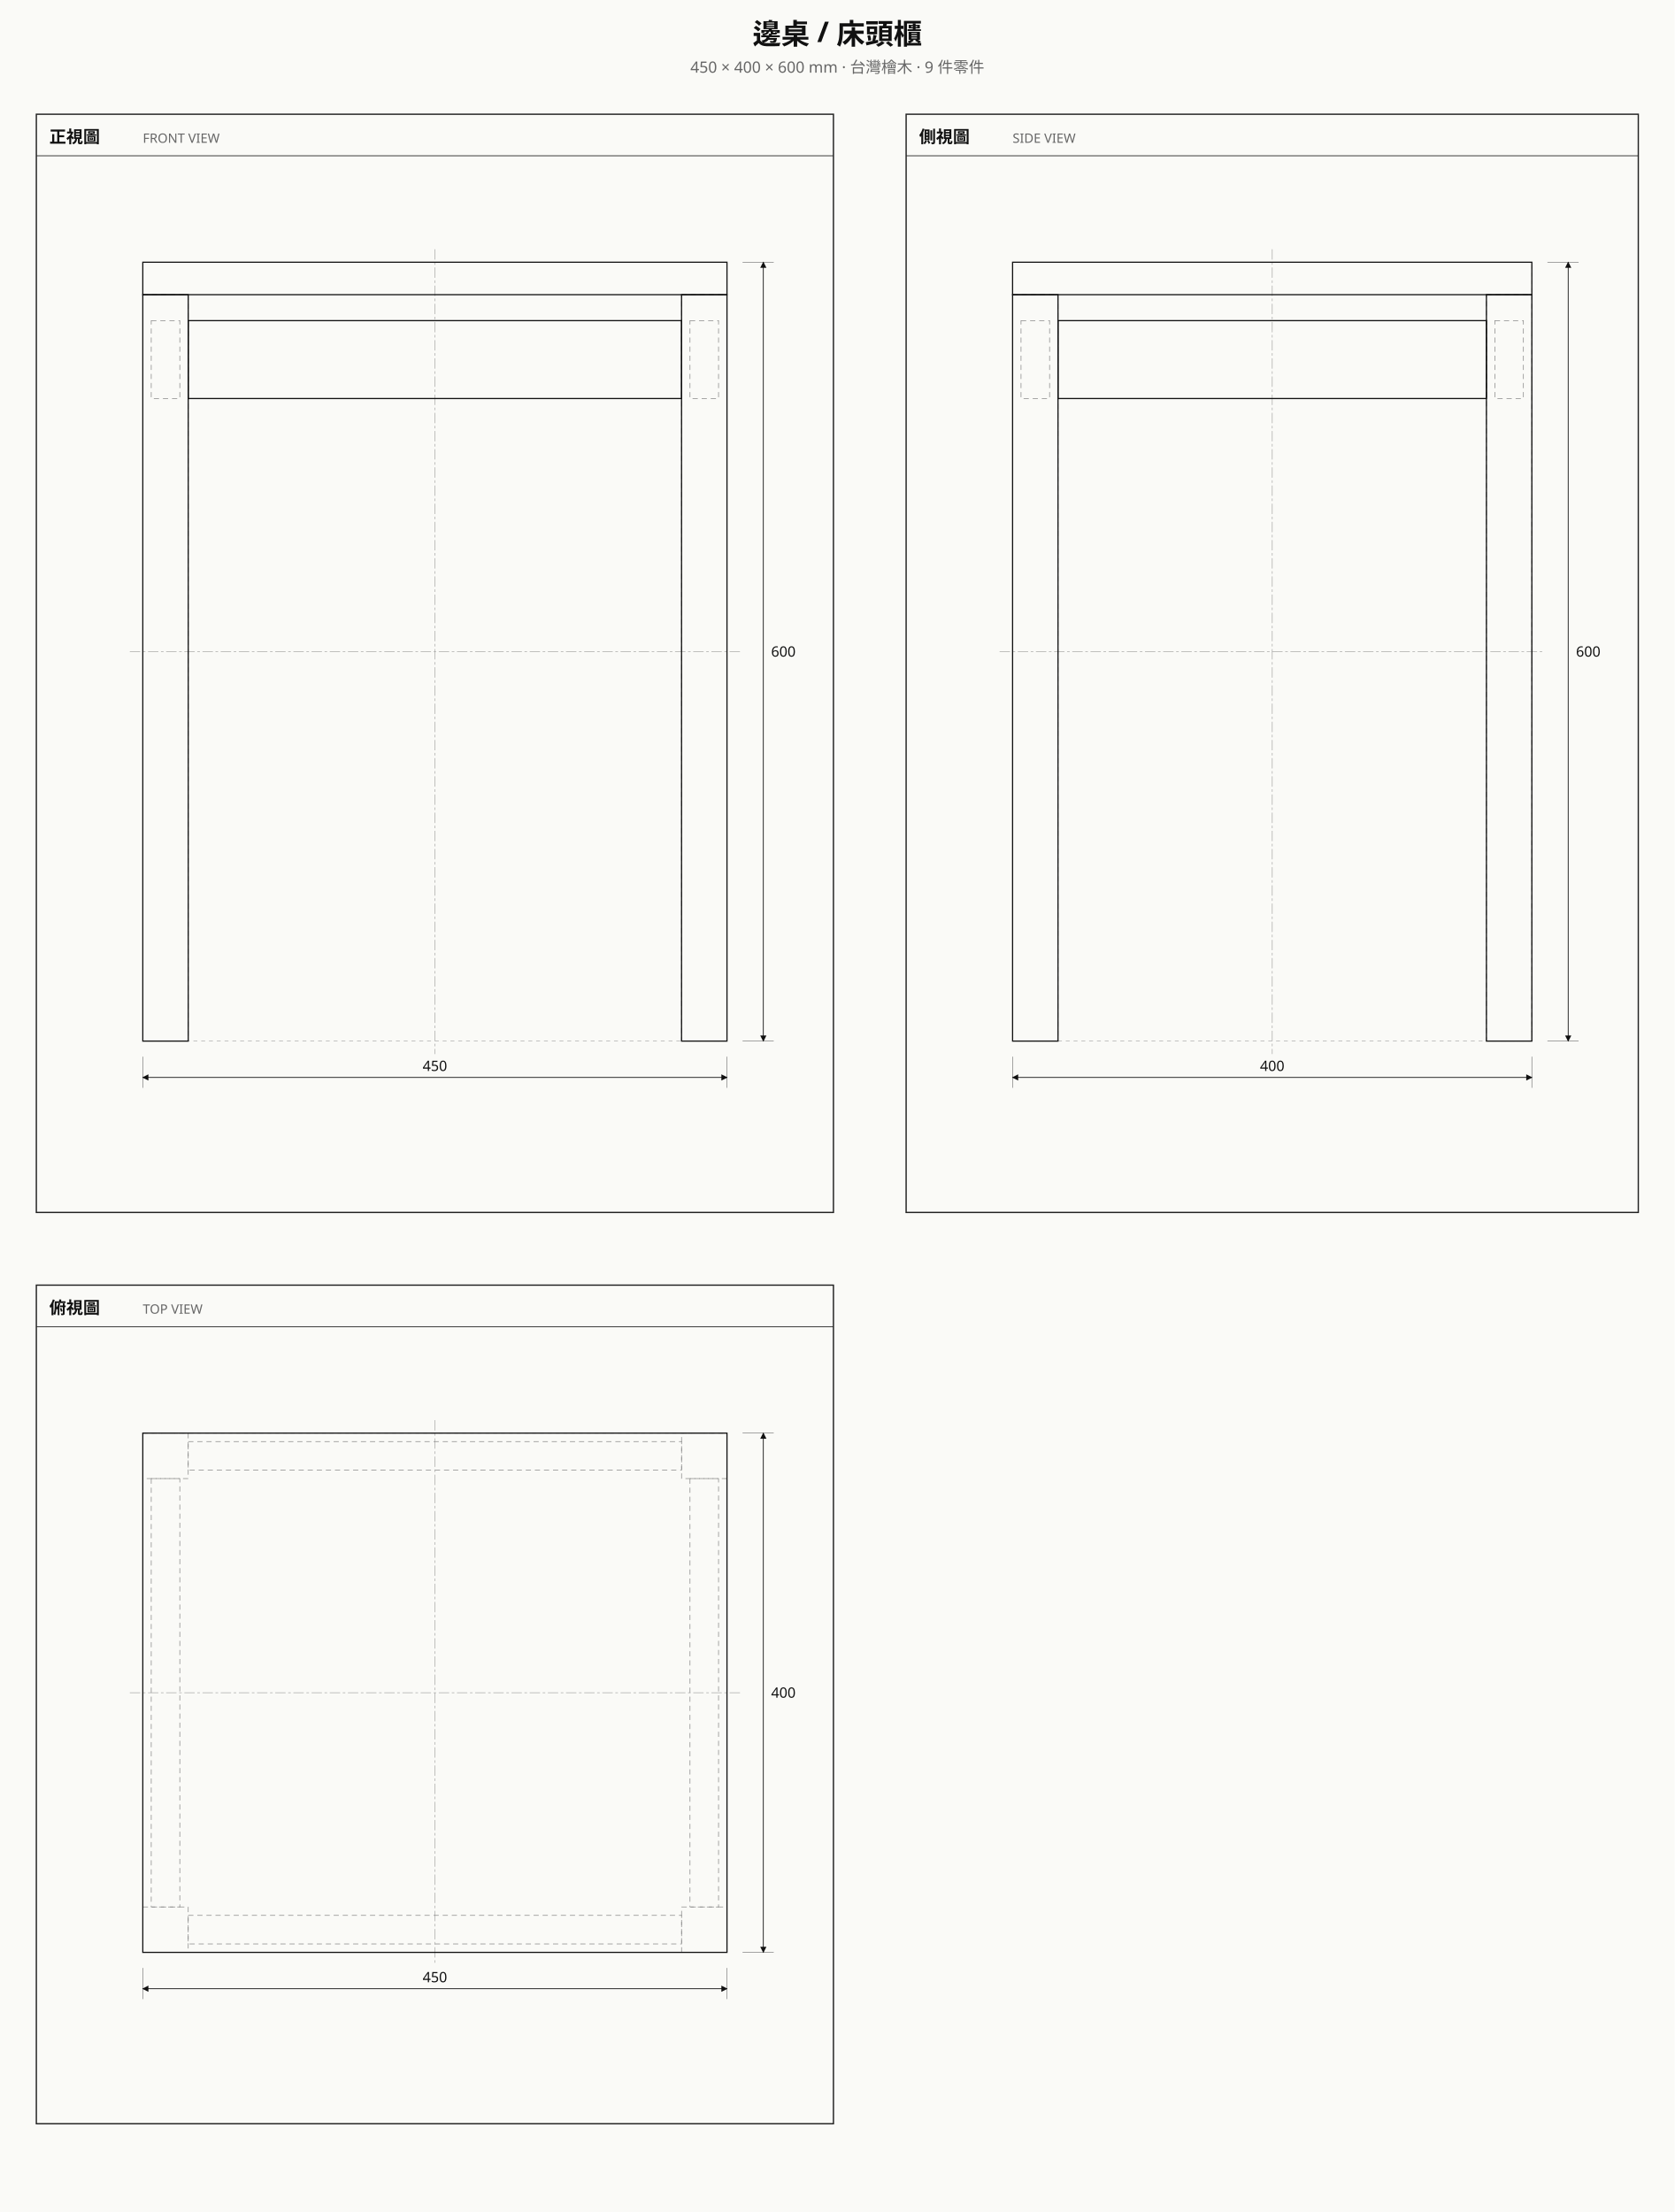
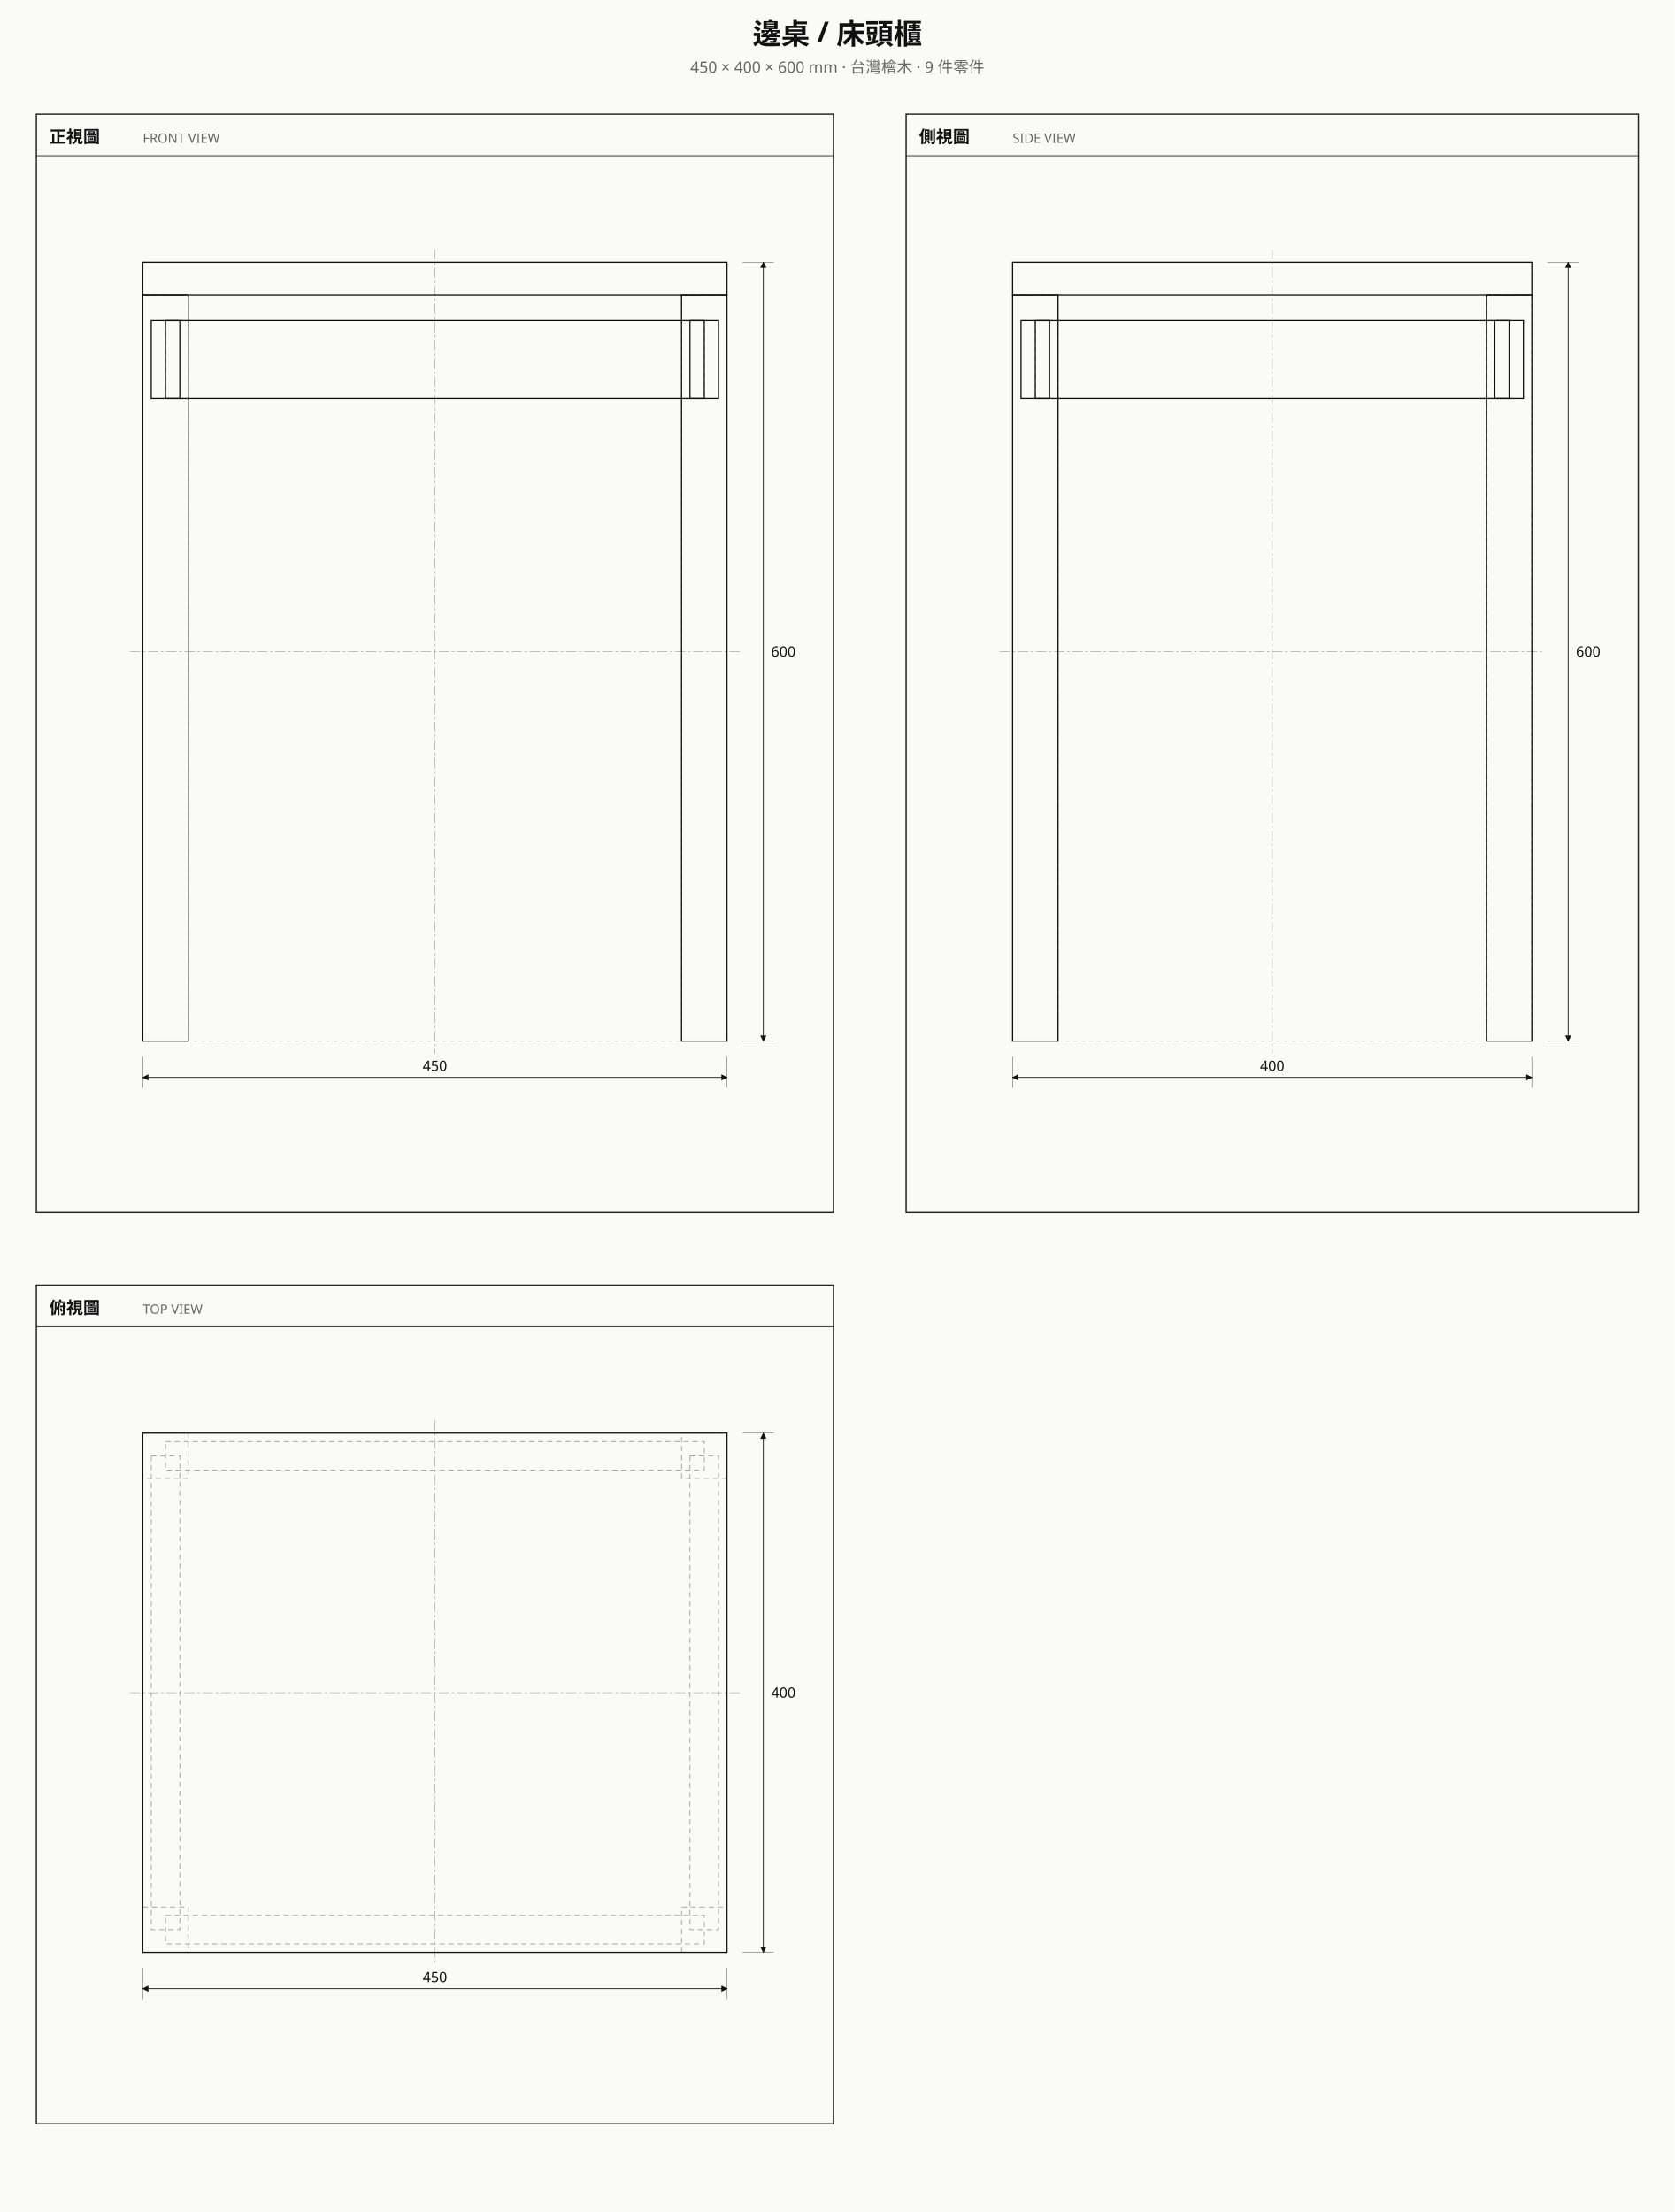
<svg xmlns="http://www.w3.org/2000/svg" viewBox="-20 -10 1290 1704" width="1290">
  <defs>
    <marker id="arr-front" viewBox="0 0 10 10" refX="9" refY="5" markerWidth="8" markerHeight="8" orient="auto-start-reverse">
      <path d="M 0 0 L 10 5 L 0 10 z" fill="#111" />
    </marker>
    <marker id="arr-side" viewBox="0 0 10 10" refX="9" refY="5" markerWidth="8" markerHeight="8" orient="auto-start-reverse">
      <path d="M 0 0 L 10 5 L 0 10 z" fill="#111" />
    </marker>
    <marker id="arr-top" viewBox="0 0 10 10" refX="9" refY="5" markerWidth="8" markerHeight="8" orient="auto-start-reverse">
      <path d="M 0 0 L 10 5 L 0 10 z" fill="#111" />
    </marker>
  </defs>
  <rect x="-20" y="-10" width="1290" height="1704" fill="#fafaf7" />
  <text x="625" y="24" text-anchor="middle" font-size="22" font-weight="700" fill="#111" font-family="sans-serif">邊桌 / 床頭櫃</text>
  <text x="625" y="46" text-anchor="middle" font-size="12" fill="#666" font-family="sans-serif">450 × 400 × 600 mm · 台灣檜木 · 9 件零件</text>
  <g transform="translate(0, 70)">
    <g transform="translate(315.0, 722.0)">
      <rect x="-307.0" y="-714.0" width="614.0" height="846.0" fill="none" stroke="#222" stroke-width="1" />
      <line x1="-307.0" y1="-682.0" x2="307.0" y2="-682.0" stroke="#222" stroke-width="0.6" />
      <text x="-297.0" y="-692.0" font-size="13" font-weight="700" fill="#111" font-family="sans-serif">正視圖</text>
      <text x="-225.0" y="-692.0" font-size="10" fill="#666" font-family="sans-serif">FRONT VIEW</text>
      <g stroke="#888" stroke-width="0.5" stroke-dasharray="8 2 2 2" opacity="0.7">
        <line x1="0" y1="-610.0" x2="0" y2="10.0" />
        <line x1="-235.0" y1="-300.0" x2="235.0" y2="-300.0" />
      </g>
      <rect x="-225.0" y="-600.0" width="450.0" height="600.0" fill="none" stroke="#999" stroke-dasharray="3 3" stroke-width="0.5" opacity="0.8" />
-       <rect x="-190.0" y="-555.0" width="380.0" height="60.0" fill="none" stroke="#888" stroke-width="0.5" stroke-dasharray="4 3" />
+       <rect x="-207.5" y="-555.0" width="415.0" height="60.0" fill="none" stroke="#888" stroke-width="0.5" stroke-dasharray="4 3" />
      <rect x="-225.0" y="-575.0" width="35.0" height="575.0" fill="none" stroke="#888" stroke-width="0.5" stroke-dasharray="4 3" />
      <rect x="190.0" y="-575.0" width="35.0" height="575.0" fill="none" stroke="#888" stroke-width="0.5" stroke-dasharray="4 3" />
-       <rect x="-218.5" y="-555.0" width="22.0" height="60.0" fill="none" stroke="#888" stroke-width="0.5" stroke-dasharray="4 3" />
-       <rect x="196.5" y="-555.0" width="22.0" height="60.0" fill="none" stroke="#888" stroke-width="0.5" stroke-dasharray="4 3" />
-       <rect x="-190.0" y="-555.0" width="380.0" height="60.0" fill="none" stroke="#111" stroke-width="0.9" />
+       <rect x="-218.5" y="-555.0" width="22.0" height="60.0" fill="none" stroke="#111" stroke-width="0.9" />
+       <rect x="196.5" y="-555.0" width="22.0" height="60.0" fill="none" stroke="#111" stroke-width="0.9" />
+       <rect x="-207.5" y="-555.0" width="415.0" height="60.0" fill="none" stroke="#111" stroke-width="0.9" />
      <rect x="-225.0" y="-600.0" width="450.0" height="25.0" fill="none" stroke="#111" stroke-width="0.9" />
      <rect x="-225.0" y="-575.0" width="35.0" height="575.0" fill="none" stroke="#111" stroke-width="0.9" />
      <rect x="190.0" y="-575.0" width="35.0" height="575.0" fill="none" stroke="#111" stroke-width="0.9" />
      <g stroke="#111" fill="#111" stroke-width="0.6" font-family="sans-serif">
        <line x1="-225.0" y1="12.0" x2="-225.0" y2="36.0" stroke-width="0.4" stroke="#666" />
        <line x1="225.0" y1="12.0" x2="225.0" y2="36.0" stroke-width="0.4" stroke="#666" />
        <line x1="-225.0" y1="28.0" x2="225.0" y2="28.0" marker-start="url(#arr-front)" marker-end="url(#arr-front)" />
        <text x="0" y="23.0" text-anchor="middle" font-size="11" stroke="none">450</text>
      </g>
      <g stroke="#111" fill="#111" stroke-width="0.6" font-family="sans-serif">
        <line x1="237.0" y1="-600.0" x2="261.0" y2="-600.0" stroke-width="0.4" stroke="#666" />
        <line x1="237.0" y1="0.0" x2="261.0" y2="0.0" stroke-width="0.4" stroke="#666" />
        <line x1="253.0" y1="-600.0" x2="253.0" y2="0.0" marker-start="url(#arr-front)" marker-end="url(#arr-front)" />
        <text x="259.0" y="-300.0" text-anchor="start" dominant-baseline="middle" font-size="11" stroke="none">600</text>
      </g>
    </g>
    <g transform="translate(670, 0)">
      <g transform="translate(290.0, 722.0)">
        <rect x="-282.0" y="-714.0" width="564.0" height="846.0" fill="none" stroke="#222" stroke-width="1" />
        <line x1="-282.0" y1="-682.0" x2="282.0" y2="-682.0" stroke="#222" stroke-width="0.6" />
        <text x="-272.0" y="-692.0" font-size="13" font-weight="700" fill="#111" font-family="sans-serif">側視圖</text>
        <text x="-200.0" y="-692.0" font-size="10" fill="#666" font-family="sans-serif">SIDE VIEW</text>
        <g stroke="#888" stroke-width="0.5" stroke-dasharray="8 2 2 2" opacity="0.7">
          <line x1="0" y1="-610.0" x2="0" y2="10.0" />
          <line x1="-210.0" y1="-300.0" x2="210.0" y2="-300.0" />
        </g>
        <rect x="-200.0" y="-600.0" width="400.0" height="600.0" fill="none" stroke="#999" stroke-dasharray="3 3" stroke-width="0.5" opacity="0.8" />
-         <rect x="-165.0" y="-555.0" width="330.0" height="60.0" fill="none" stroke="#888" stroke-width="0.5" stroke-dasharray="4 3" />
+         <rect x="-182.5" y="-555.0" width="365.0" height="60.0" fill="none" stroke="#888" stroke-width="0.5" stroke-dasharray="4 3" />
        <rect x="-200.0" y="-575.0" width="35.0" height="575.0" fill="none" stroke="#888" stroke-width="0.5" stroke-dasharray="4 3" />
        <rect x="165.0" y="-575.0" width="35.0" height="575.0" fill="none" stroke="#888" stroke-width="0.5" stroke-dasharray="4 3" />
-         <rect x="-193.5" y="-555.0" width="22.0" height="60.0" fill="none" stroke="#888" stroke-width="0.5" stroke-dasharray="4 3" />
-         <rect x="171.5" y="-555.0" width="22.0" height="60.0" fill="none" stroke="#888" stroke-width="0.5" stroke-dasharray="4 3" />
-         <rect x="-165.0" y="-555.0" width="330.0" height="60.0" fill="none" stroke="#111" stroke-width="0.9" />
+         <rect x="-193.5" y="-555.0" width="22.0" height="60.0" fill="none" stroke="#111" stroke-width="0.9" />
+         <rect x="171.5" y="-555.0" width="22.0" height="60.0" fill="none" stroke="#111" stroke-width="0.9" />
+         <rect x="-182.5" y="-555.0" width="365.0" height="60.0" fill="none" stroke="#111" stroke-width="0.9" />
        <rect x="-200.0" y="-600.0" width="400.0" height="25.0" fill="none" stroke="#111" stroke-width="0.9" />
        <rect x="-200.0" y="-575.0" width="35.0" height="575.0" fill="none" stroke="#111" stroke-width="0.9" />
        <rect x="165.0" y="-575.0" width="35.0" height="575.0" fill="none" stroke="#111" stroke-width="0.9" />
        <g stroke="#111" fill="#111" stroke-width="0.6" font-family="sans-serif">
          <line x1="-200.0" y1="12.0" x2="-200.0" y2="36.0" stroke-width="0.4" stroke="#666" />
          <line x1="200.0" y1="12.0" x2="200.0" y2="36.0" stroke-width="0.4" stroke="#666" />
          <line x1="-200.0" y1="28.0" x2="200.0" y2="28.0" marker-start="url(#arr-side)" marker-end="url(#arr-side)" />
          <text x="0" y="23.0" text-anchor="middle" font-size="11" stroke="none">400</text>
        </g>
        <g stroke="#111" fill="#111" stroke-width="0.6" font-family="sans-serif">
          <line x1="212.0" y1="-600.0" x2="236.0" y2="-600.0" stroke-width="0.4" stroke="#666" />
          <line x1="212.0" y1="0.0" x2="236.0" y2="0.0" stroke-width="0.4" stroke="#666" />
          <line x1="228.0" y1="-600.0" x2="228.0" y2="0.0" marker-start="url(#arr-side)" marker-end="url(#arr-side)" />
          <text x="234.0" y="-300.0" text-anchor="start" dominant-baseline="middle" font-size="11" stroke="none">600</text>
        </g>
      </g>
    </g>
    <g transform="translate(0, 902)">
      <g transform="translate(315.0, 322.0)">
        <rect x="-307.0" y="-314.0" width="614.0" height="646.0" fill="none" stroke="#222" stroke-width="1" />
        <line x1="-307.0" y1="-282.0" x2="307.0" y2="-282.0" stroke="#222" stroke-width="0.6" />
        <text x="-297.0" y="-292.0" font-size="13" font-weight="700" fill="#111" font-family="sans-serif">俯視圖</text>
        <text x="-225.0" y="-292.0" font-size="10" fill="#666" font-family="sans-serif">TOP VIEW</text>
        <g stroke="#888" stroke-width="0.5" stroke-dasharray="8 2 2 2" opacity="0.7">
          <line x1="0" y1="-210.0" x2="0" y2="210.0" />
          <line x1="-235.0" y1="0.0" x2="235.0" y2="0.0" />
        </g>
        <rect x="-225.0" y="-200.0" width="450.0" height="400.0" fill="none" stroke="#999" stroke-dasharray="3 3" stroke-width="0.5" opacity="0.8" />
-         <rect x="-190.0" y="-193.5" width="380.0" height="22.0" fill="none" stroke="#888" stroke-width="0.5" stroke-dasharray="4 3" />
-         <rect x="-190.0" y="171.5" width="380.0" height="22.0" fill="none" stroke="#888" stroke-width="0.5" stroke-dasharray="4 3" />
-         <rect x="-218.5" y="-165.0" width="22.0" height="330.0" fill="none" stroke="#888" stroke-width="0.5" stroke-dasharray="4 3" />
-         <rect x="196.5" y="-165.0" width="22.0" height="330.0" fill="none" stroke="#888" stroke-width="0.5" stroke-dasharray="4 3" />
+         <rect x="-207.5" y="-193.5" width="415.0" height="22.0" fill="none" stroke="#888" stroke-width="0.5" stroke-dasharray="4 3" />
+         <rect x="-207.5" y="171.5" width="415.0" height="22.0" fill="none" stroke="#888" stroke-width="0.5" stroke-dasharray="4 3" />
+         <rect x="-218.5" y="-182.5" width="22.0" height="365.0" fill="none" stroke="#888" stroke-width="0.5" stroke-dasharray="4 3" />
+         <rect x="196.5" y="-182.5" width="22.0" height="365.0" fill="none" stroke="#888" stroke-width="0.5" stroke-dasharray="4 3" />
        <rect x="-225.0" y="-200.0" width="35.0" height="35.0" fill="none" stroke="#888" stroke-width="0.5" stroke-dasharray="4 3" />
        <rect x="190.0" y="-200.0" width="35.0" height="35.0" fill="none" stroke="#888" stroke-width="0.5" stroke-dasharray="4 3" />
        <rect x="-225.0" y="165.0" width="35.0" height="35.0" fill="none" stroke="#888" stroke-width="0.5" stroke-dasharray="4 3" />
        <rect x="190.0" y="165.0" width="35.0" height="35.0" fill="none" stroke="#888" stroke-width="0.5" stroke-dasharray="4 3" />
        <rect x="-225.0" y="-200.0" width="450.0" height="400.0" fill="none" stroke="#111" stroke-width="0.9" />
        <g stroke="#111" fill="#111" stroke-width="0.6" font-family="sans-serif">
          <line x1="-225.0" y1="212.0" x2="-225.0" y2="236.0" stroke-width="0.4" stroke="#666" />
          <line x1="225.0" y1="212.0" x2="225.0" y2="236.0" stroke-width="0.4" stroke="#666" />
          <line x1="-225.0" y1="228.0" x2="225.0" y2="228.0" marker-start="url(#arr-top)" marker-end="url(#arr-top)" />
          <text x="0" y="223.0" text-anchor="middle" font-size="11" stroke="none">450</text>
        </g>
        <g stroke="#111" fill="#111" stroke-width="0.6" font-family="sans-serif">
          <line x1="237.0" y1="-200.0" x2="261.0" y2="-200.0" stroke-width="0.4" stroke="#666" />
          <line x1="237.0" y1="200.0" x2="261.0" y2="200.0" stroke-width="0.4" stroke="#666" />
          <line x1="253.0" y1="-200.0" x2="253.0" y2="200.0" marker-start="url(#arr-top)" marker-end="url(#arr-top)" />
          <text x="259.0" y="0.0" text-anchor="start" dominant-baseline="middle" font-size="11" stroke="none">400</text>
        </g>
      </g>
    </g>
  </g>
</svg>
